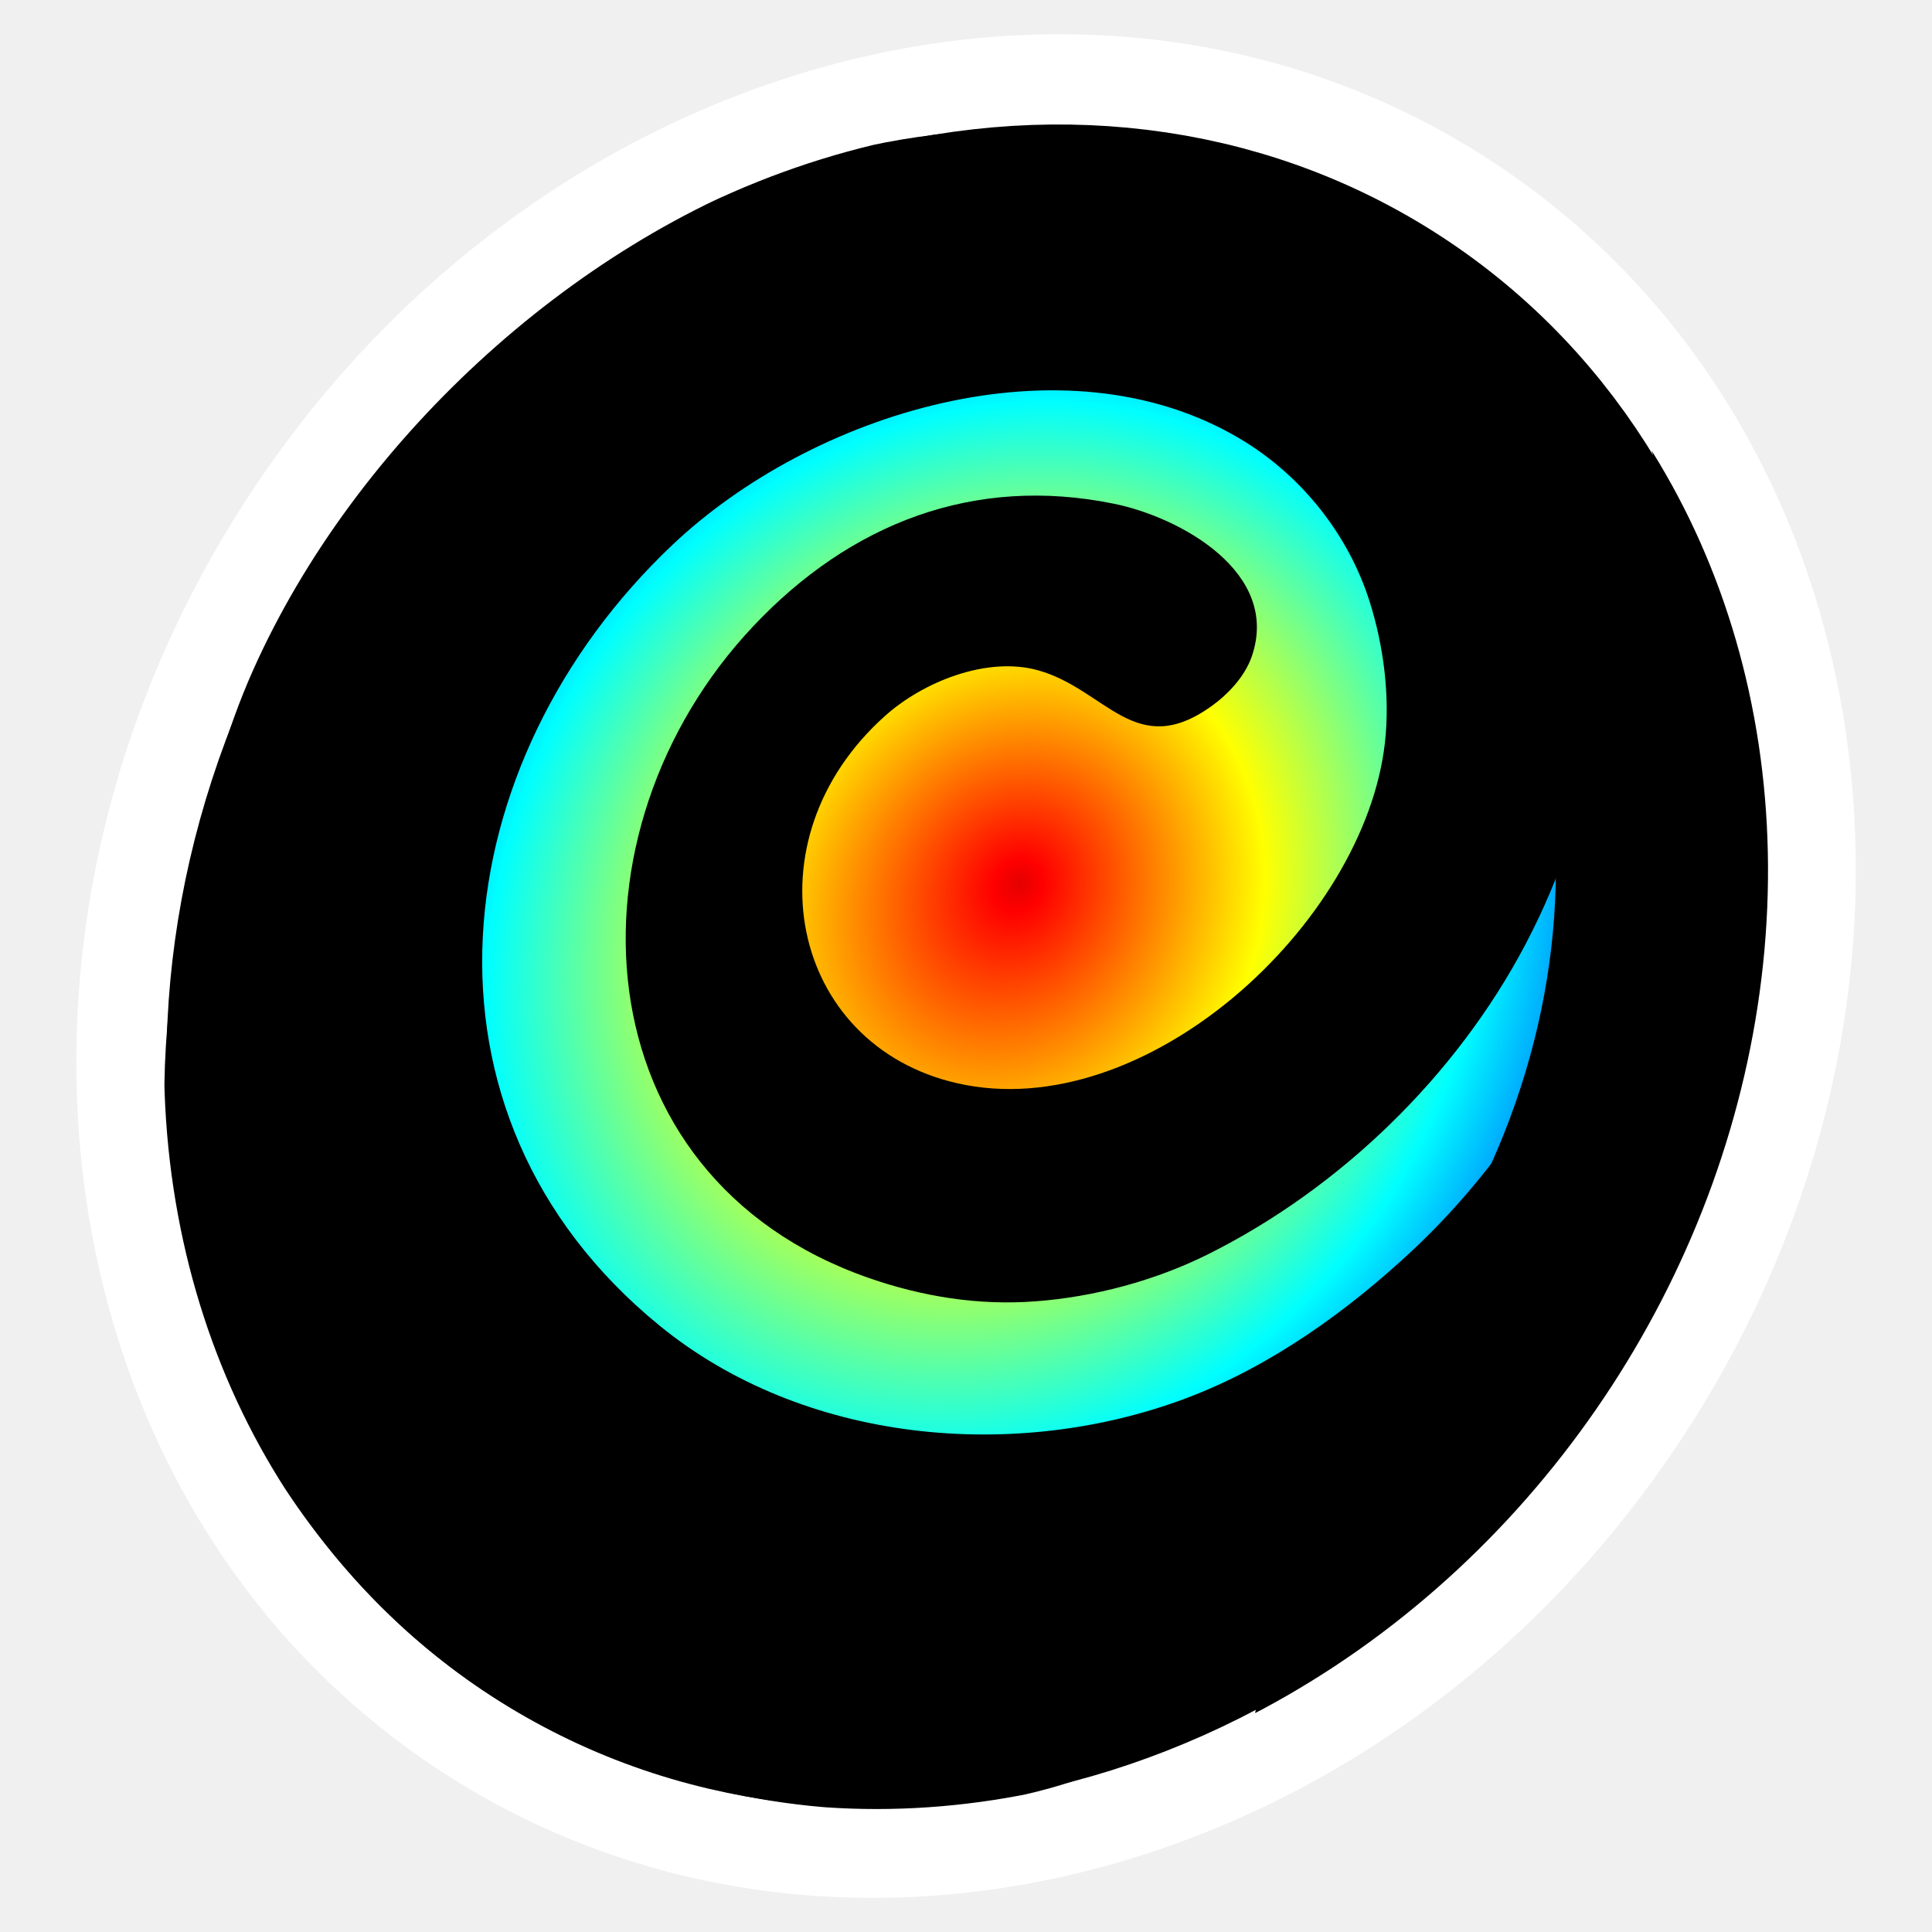
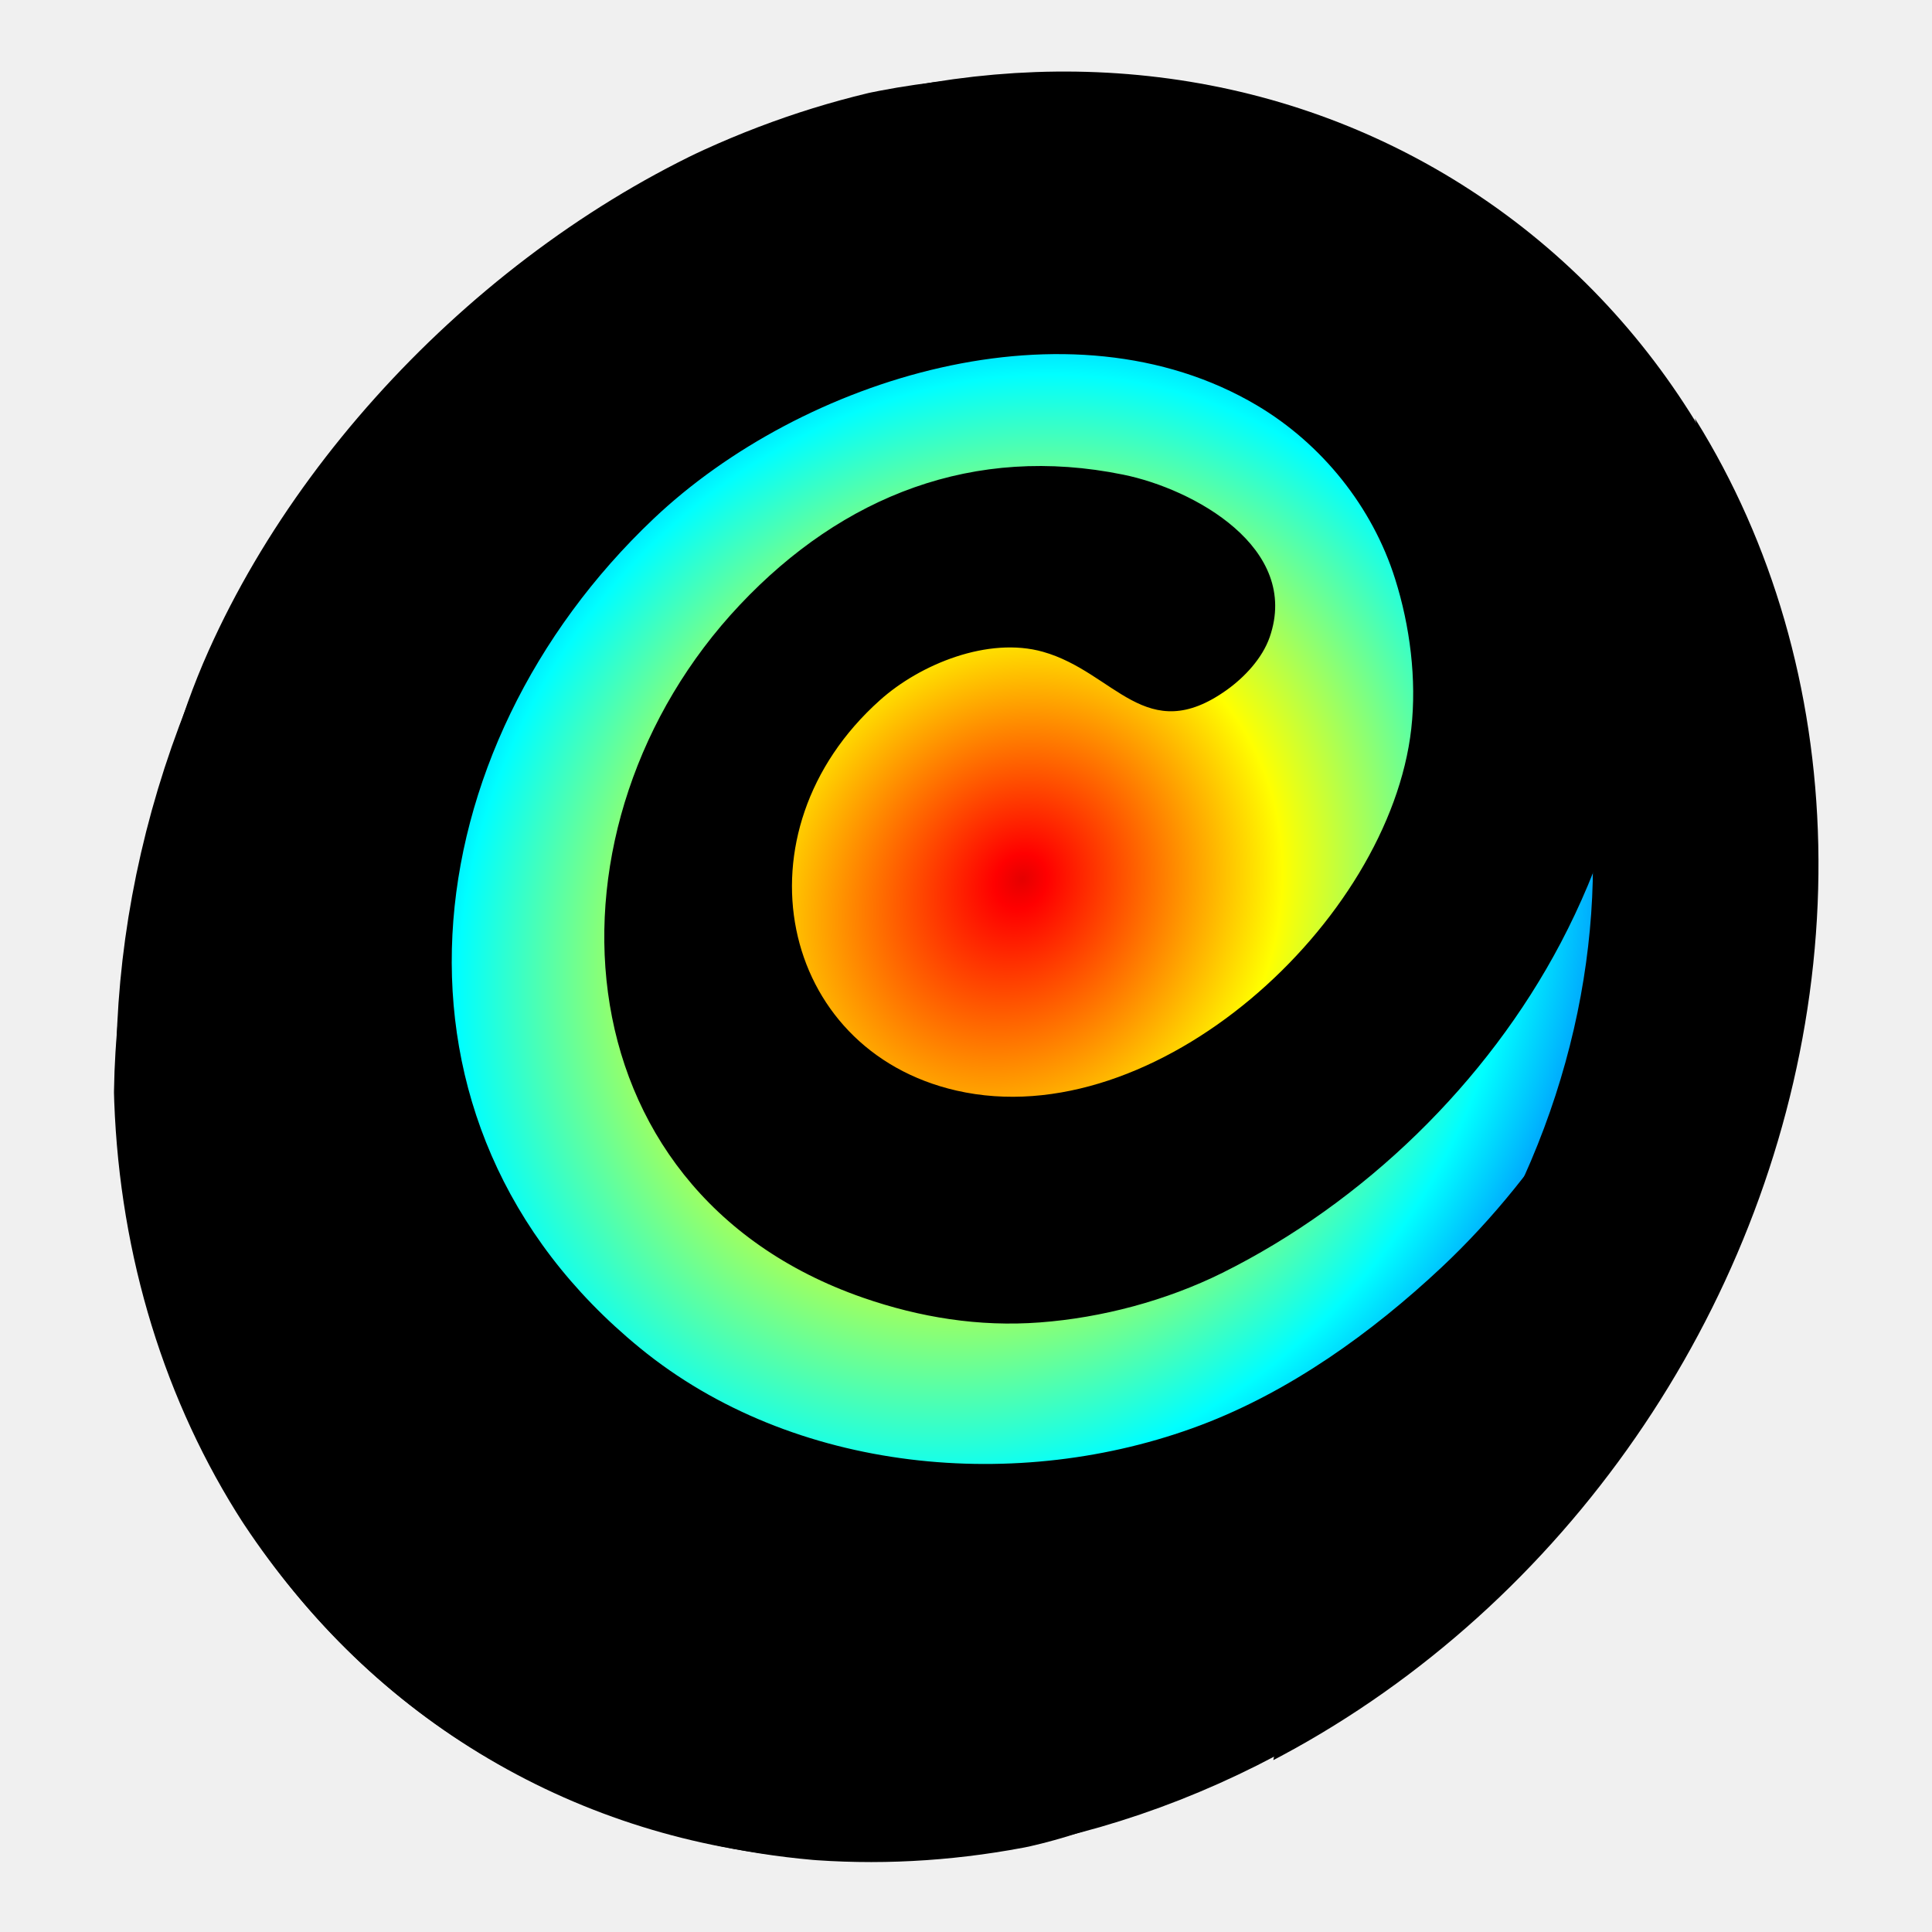
- <svg xmlns="http://www.w3.org/2000/svg" viewBox="190.6 43.09 202.74 202.74">
+ <svg xmlns="http://www.w3.org/2000/svg" viewBox="196.6 49.09 190.74 190.74">
  <defs>
    <radialGradient id="eddy-mark" gradientUnits="userSpaceOnUse" cx="0" cy="0" r="1" fx="0.11" fy="0" gradientTransform="translate(291.97 144.47) rotate(-56.96) scale(94.11 82.9)">
      <stop offset="0" stop-color="#e50000" />
      <stop offset="0.03" stop-color="#ff0000" />
      <stop offset="0.32" stop-color="#ffff00" />
      <stop offset="0.61" stop-color="#00ffff" />
      <stop offset="0.9" stop-color="#0000fa" />
      <stop offset="1" stop-color="#0000fa" stop-opacity="0" />
    </radialGradient>
    <clipPath id="eddy-mark-clip">
      <path d="M341.79 67.87A91.37 80.49 -56.96 1 1 242.16 221.06A91.37 80.49 -56.96 1 1 341.79 67.87Z" />
    </clipPath>
  </defs>
-   <path fill="#fff" d="M346.97 59.9A100.87 89.99 -56.96 1 1 236.98 229.03A100.87 89.99 -56.96 1 1 346.97 59.9Z" />
  <path fill="#000" d="M341.46 68.37A90.77 79.89 -56.96 1 1 242.48 220.56A90.77 79.89 -56.96 1 1 341.46 68.37Z" />
  <path fill="url(#eddy-mark)" d="M341.13 68.87A90.17 79.29 -56.96 1 1 242.81 220.06A90.17 79.29 -56.96 1 1 341.13 68.87Z" />
  <path clip-path="url(#eddy-mark-clip)" d="M367.63 0.01 353.02 70.1C358.43 76.98 362.61 84.73 364.74 93.33C371.57 120.9 359.3 155.12 338.9 174.23C332.04 180.66 323.95 186.47 315.12 189.8C297.15 196.57 274.9 194.54 259.79 182.18C232.51 159.89 237.22 122.94 261.14 100.29C275.78 86.42 302.19 78.15 320.69 89.11C327.12 92.92 332.1 99.15 334.33 106.23C335.8 110.87 336.48 116.16 335.93 121.04C333.78 140.09 310.72 161.26 291.03 156.76C273.48 152.75 268.92 131.23 283.47 118.22C287.46 114.64 294.19 111.92 299.57 113.44C306.68 115.45 309.73 122.9 317.71 117.21C319.47 115.95 321.22 114.09 321.95 112C325.02 103.17 314.44 97.36 307.49 95.95C292.79 92.95 279.82 98.01 269.64 108.81C249.33 130.35 251.19 166.55 281.78 177.2C287.42 179.16 293.27 180.1 299.25 179.65C305.4 179.19 311.77 177.49 317.29 174.75C331.23 167.81 343.41 156.01 350.69 142.17C366.32 112.45 360.46 73.28 325.93 60.84C318.44 58.15 310.84 56.69 302.86 56.56C293.42 56.41 283.87 57.24 274.87 60.31C250.36 68.67 227.78 89.69 217.2 113.32C214.17 120.08 212.38 127.08 210.78 134.29C208.62 144.01 207.23 154.28 208.12 164.26C210.06 185.97 222.06 206.87 239.79 219.43C247.41 224.83 256.14 228.51 265.17 230.77C278.45 234.08 294.16 233.97 306.87 228.63C312.12 226.43 320.13 220.17 322.23 219.34C323.98 218.65 318.09 221.07 323.03 219.38L321.2 228.2H382.88L430.45 0.01H367.63Z" />
  <path fill="none" stroke="#000" stroke-width="22" d="M335.79 77.09A80.37 69.49 -56.96 1 1 248.15 211.84A80.37 69.49 -56.96 1 1 335.79 77.09Z" />
</svg>
